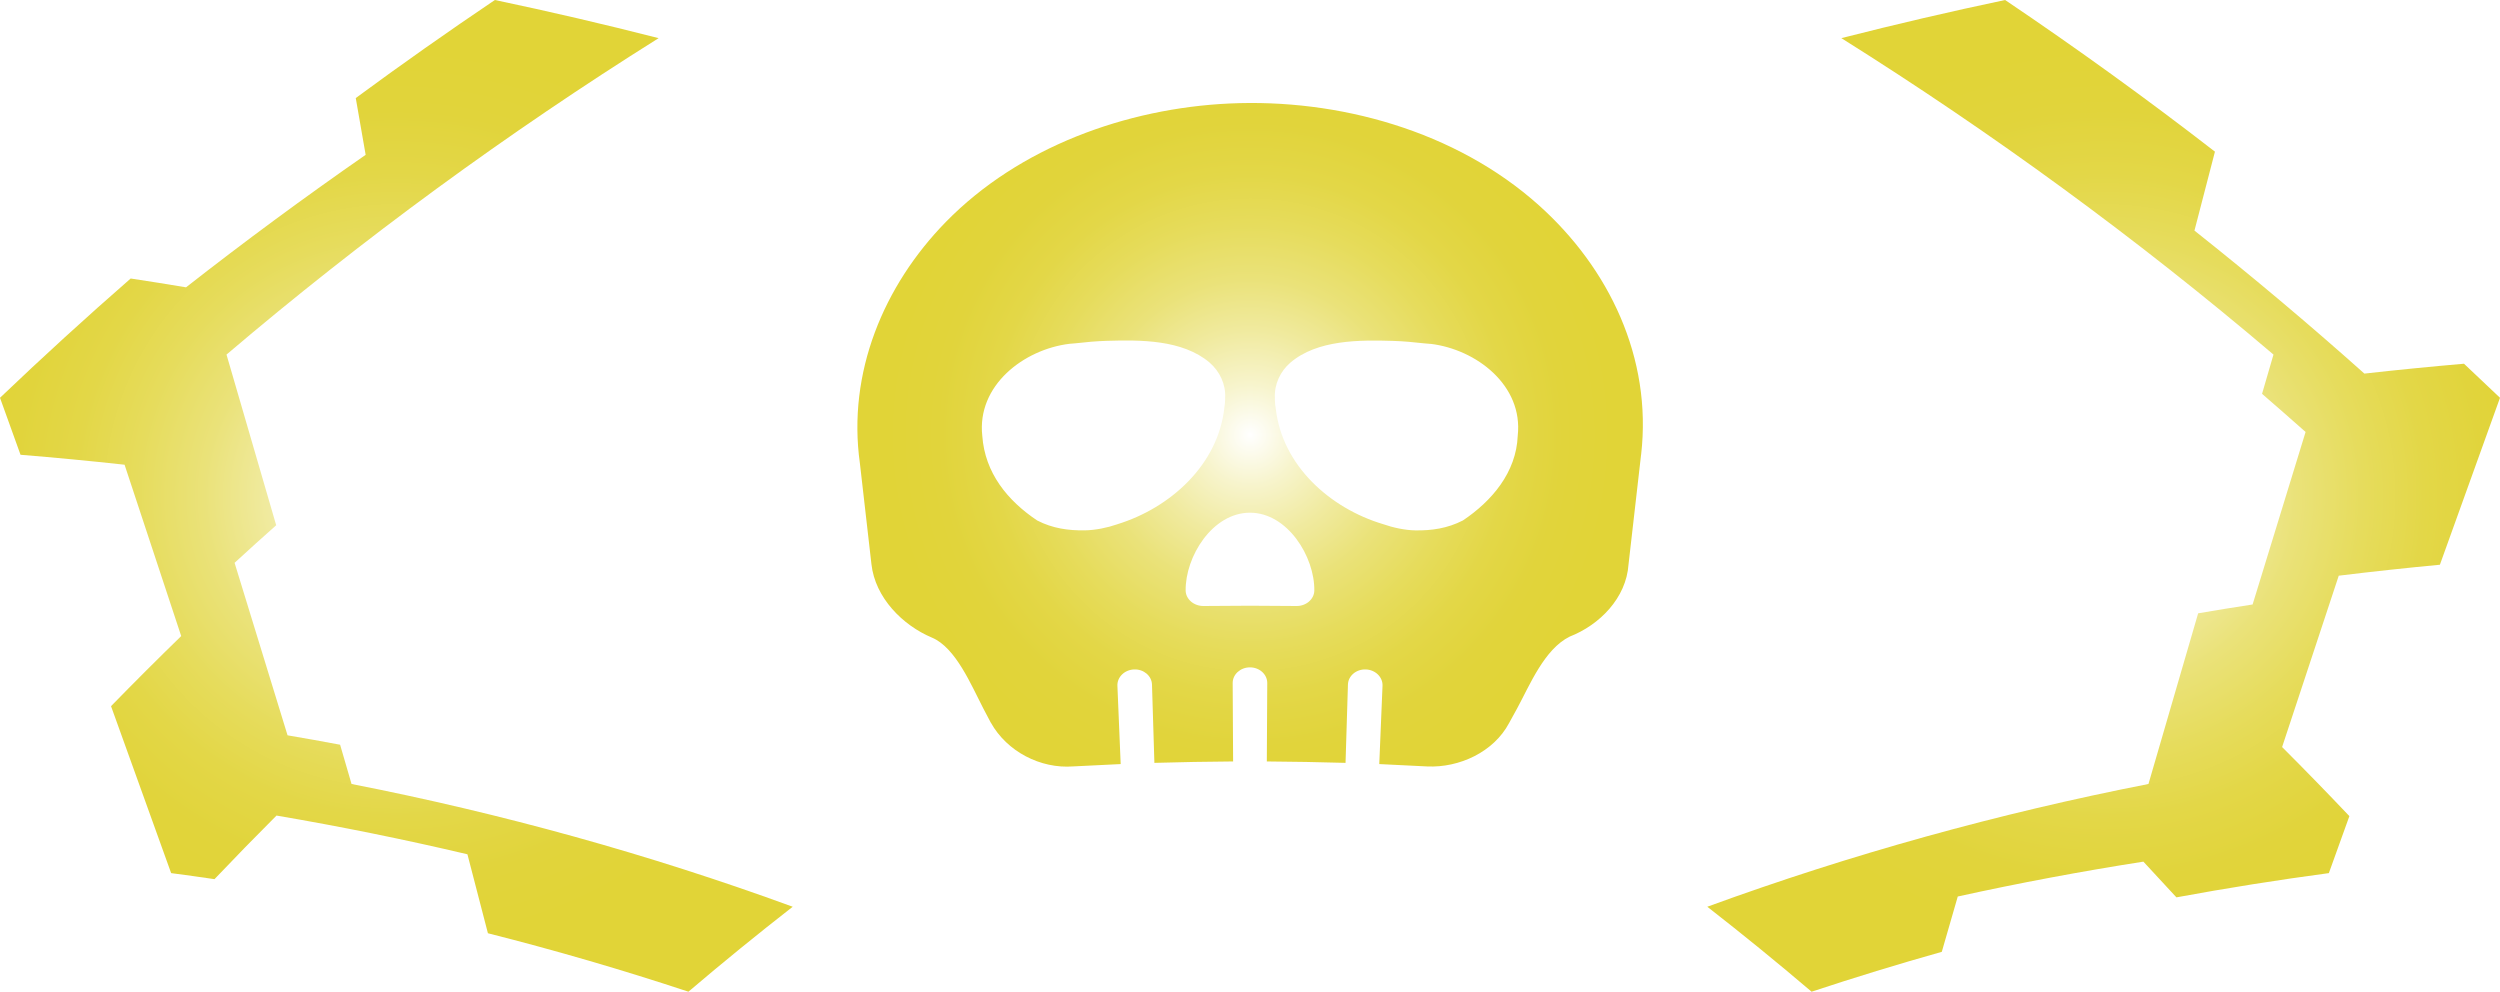
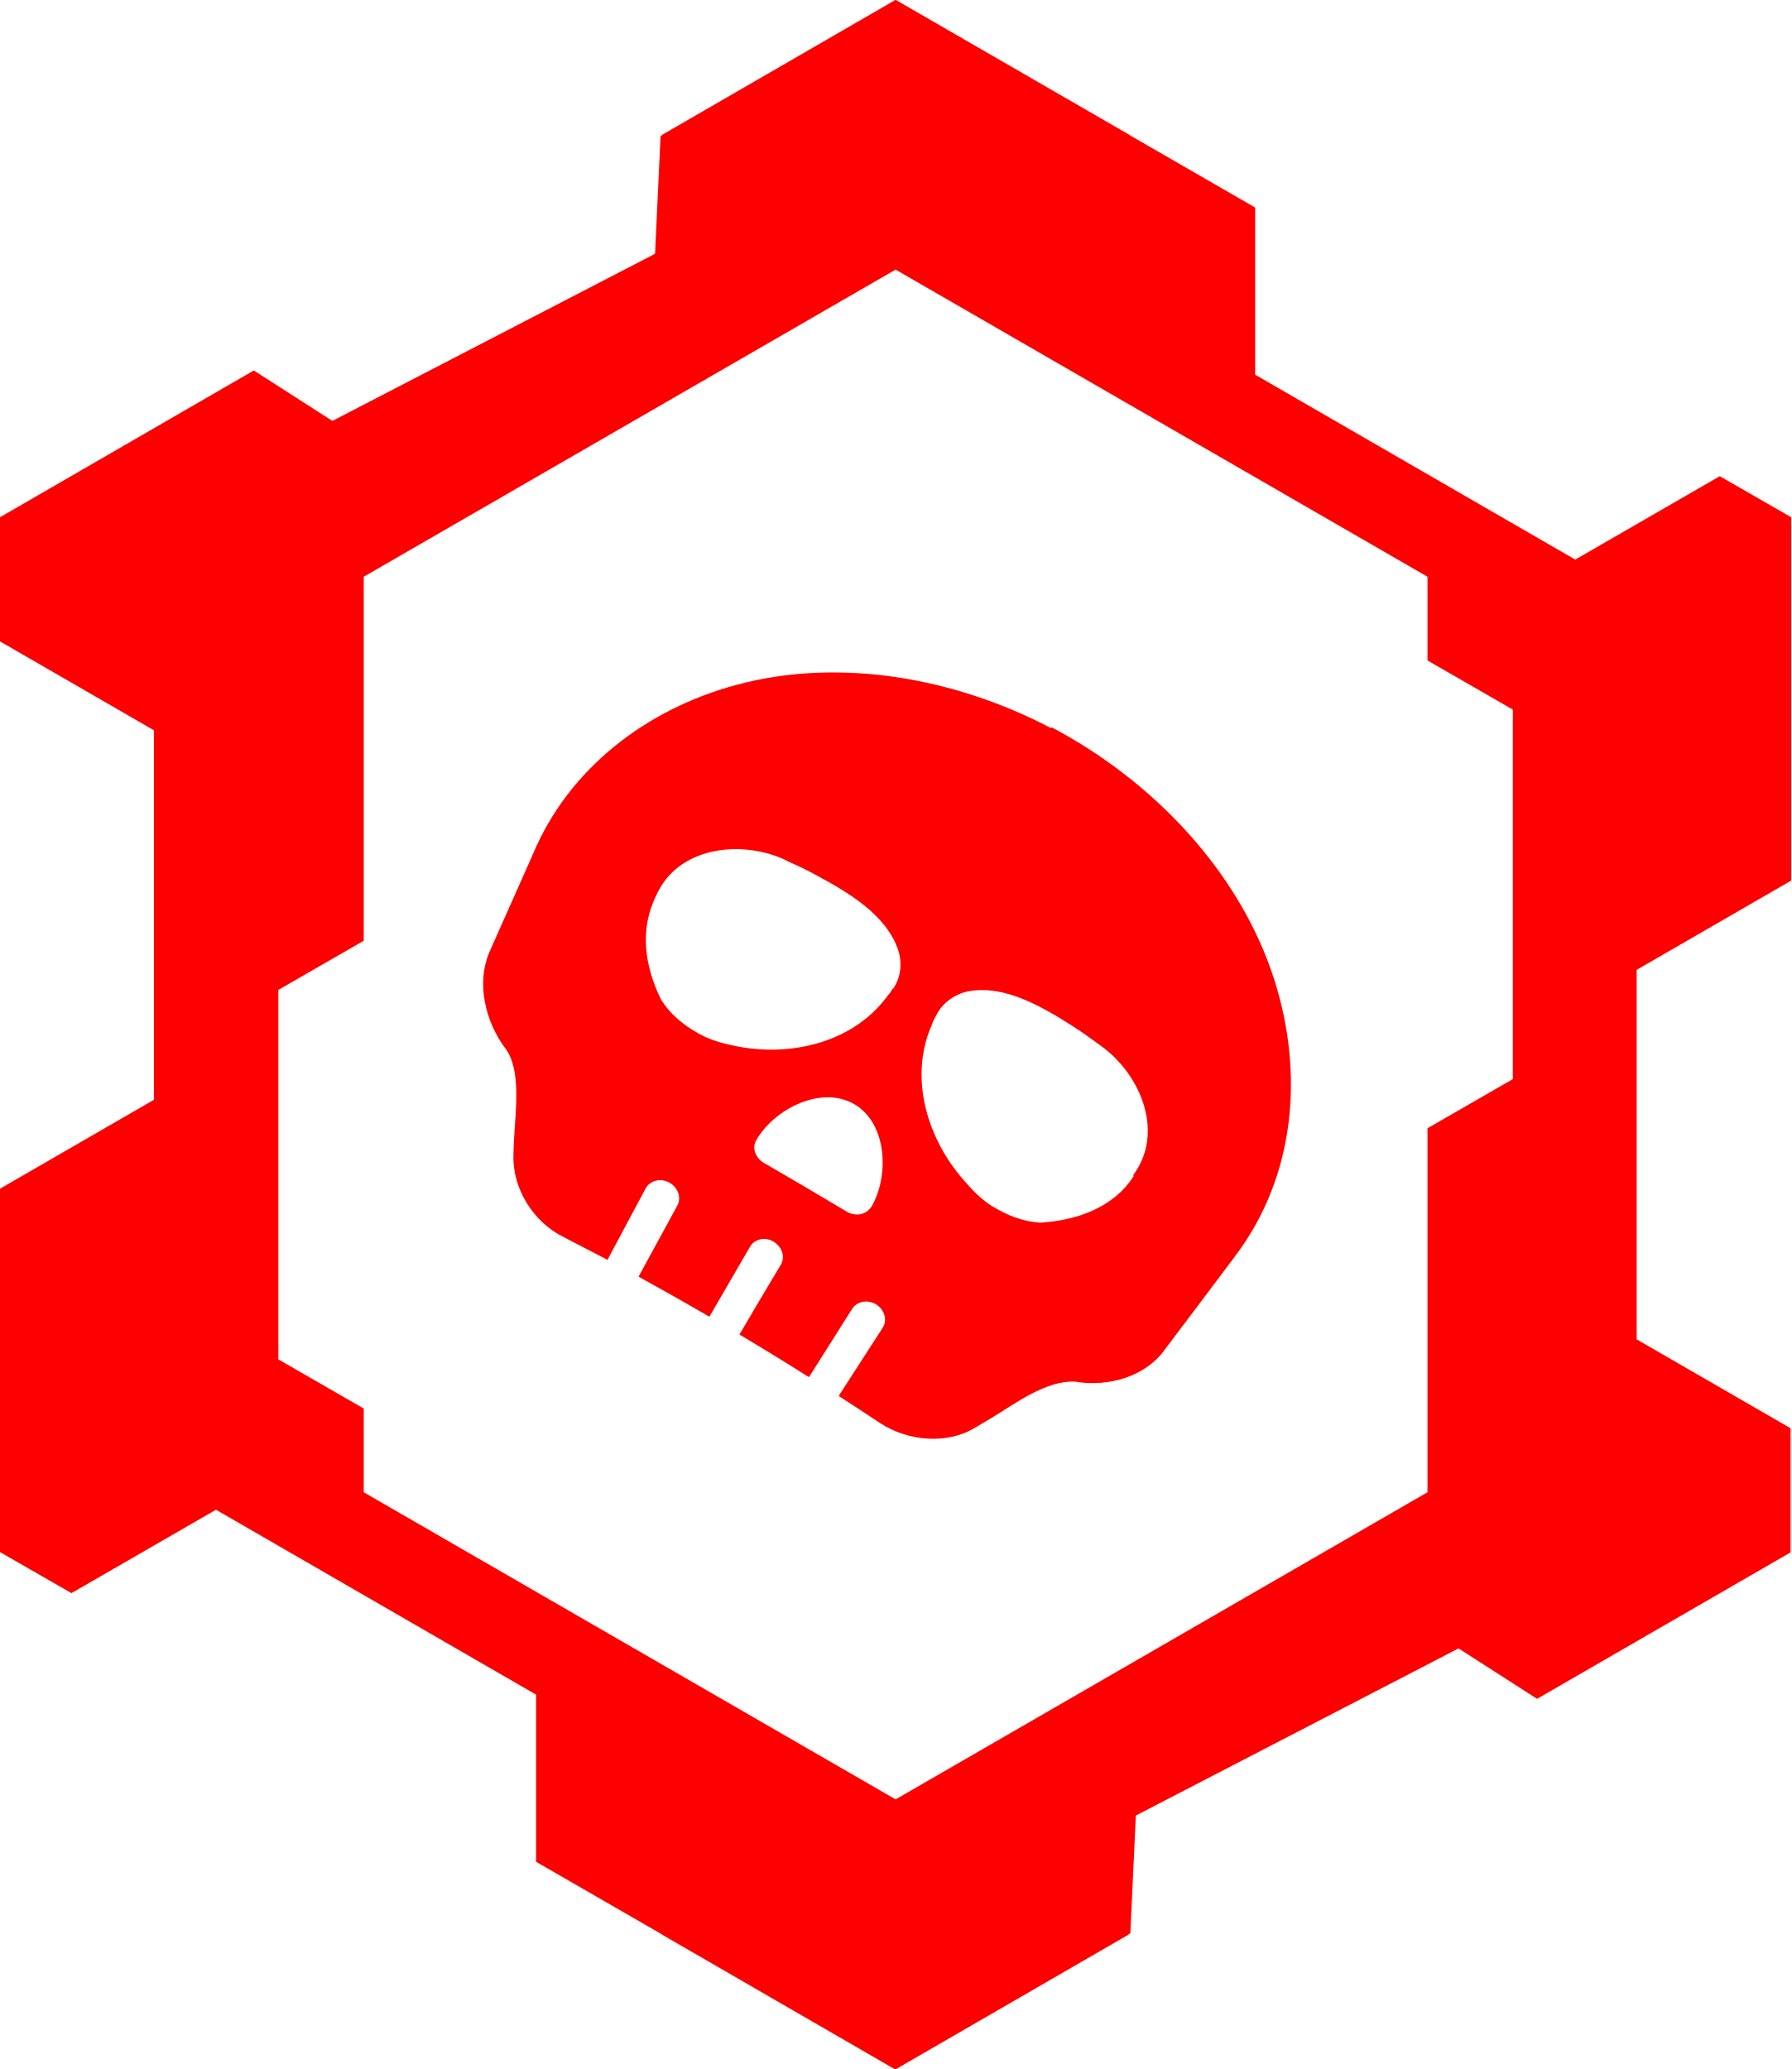
- <svg xmlns="http://www.w3.org/2000/svg" xmlns:xlink="http://www.w3.org/1999/xlink" id="Layer_2" data-name="Layer 2" viewBox="0 0 1446 573.6">
+ <svg xmlns="http://www.w3.org/2000/svg" id="Layer_2" data-name="Layer 2" viewBox="0 0 55.4 64">
  <defs>
    <style>
      .cls-1 {
-         fill: url(#radial-gradient-3);
-       }
- 
-       .cls-2 {
-         fill: url(#radial-gradient-2);
-       }
- 
-       .cls-3 {
-         fill: url(#radial-gradient);
+         fill: red;
      }
    </style>
-     <radialGradient id="radial-gradient" cx="229.25" cy="286.8" fx="229.25" fy="286.8" r="259.62" gradientUnits="userSpaceOnUse">
-       <stop offset="0" stop-color="#fff" />
-       <stop offset=".14" stop-color="#f7f4cc" />
-       <stop offset=".29" stop-color="#f0ea9e" />
-       <stop offset=".43" stop-color="#eae279" />
-       <stop offset=".58" stop-color="#e6dc5c" />
-       <stop offset=".72" stop-color="#e3d747" />
-       <stop offset=".86" stop-color="#e1d43b" />
-       <stop offset="1" stop-color="#e1d437" />
-     </radialGradient>
-     <radialGradient id="radial-gradient-2" cx="1216.75" cy="286.8" fx="1216.75" fy="286.8" r="259.62" xlink:href="#radial-gradient" />
-     <radialGradient id="radial-gradient-3" cx="723.07" cy="251.5" fx="723.07" fy="251.5" r="210.29" xlink:href="#radial-gradient" />
  </defs>
  <g id="Layer_1-2" data-name="Layer 1">
    <g>
-       <path class="cls-3" d="M159.75,303.8c-9.58-32.9-19.16-65.81-28.74-98.71,78.8-67.04,162.31-128.04,249.94-183.03-31.42-8.03-62.98-15.38-94.71-22.06-27.22,18.35-54.04,37.24-80.47,56.71,1.9,10.95,3.81,21.89,5.72,32.84-35.36,24.56-69.99,50.1-103.89,76.64-10.66-1.79-21.33-3.48-32.02-5.1C49.87,183.52,24.68,206.51,0,230.08c3.96,10.99,7.91,21.97,11.87,32.96,20.09,1.64,40.15,3.56,60.18,5.75,10.92,33.04,21.84,66.07,32.76,99.11-13.71,13.34-27.24,26.85-40.59,40.54,11.59,32.19,23.18,64.38,34.77,96.57,8.37,1.1,16.73,2.26,25.07,3.49,11.81-12.41,23.76-24.67,35.87-36.78,37.05,6.31,73.85,13.77,110.43,22.4,3.95,15.22,7.9,30.45,11.85,45.67,39.07,9.89,77.72,21.14,115.97,33.81,19.76-16.82,39.86-33.19,60.32-49.14-83.12-30.4-168.33-53.96-255.17-71.01-2.2-7.57-4.41-15.13-6.61-22.7-10.11-1.91-20.25-3.71-30.4-5.44-10.21-33.26-20.42-66.52-30.64-99.78,7.97-7.31,15.98-14.56,24.07-21.73Z" />
-       <path class="cls-2" d="M1411.23,326.65c11.59-32.19,23.18-64.38,34.77-96.57-6.91-6.6-13.85-13.17-20.83-19.7-19.23,1.66-38.43,3.56-57.61,5.71-31.96-28.53-64.72-56.08-98.29-82.7,3.95-15.22,7.9-30.45,11.85-45.67C1241.63,57.14,1201.17,27.92,1159.75,0c-31.73,6.69-63.29,14.04-94.71,22.06,87.63,54.99,171.14,115.99,249.94,183.03-2.2,7.57-4.41,15.13-6.61,22.7,8.44,7.3,16.83,14.65,25.18,22.06-10.21,33.26-20.43,66.52-30.64,99.78-10.52,1.6-21.02,3.32-31.5,5.11-9.58,32.9-19.16,65.81-28.74,98.71-86.84,17.05-172.05,40.61-255.17,71.01,20.47,15.95,40.57,32.32,60.32,49.14,24.94-8.26,50.03-15.94,75.31-23.06,3.07-10.67,6.15-21.34,9.24-32,35.59-7.83,71.36-14.54,107.36-20.17,6.41,6.85,12.78,13.74,19.11,20.66,29.28-5.4,58.66-10.06,88.17-14.02,3.96-10.99,7.91-21.97,11.87-32.96-12.79-13.49-25.76-26.81-38.91-39.96,10.92-33.04,21.84-66.07,32.76-99.11,19.47-2.38,38.97-4.49,58.5-6.34Z" />
-       <path class="cls-1" d="M949.23,262.91c6.44-55.89-18.56-107.83-59.17-144.2-48.09-43.07-116-61.79-179.03-58.84-59.37,2.78-121.49,25.05-163.99,68.54-35.88,36.72-57.03,87.14-49.68,139.54,2.23,19.45,4.46,38.91,6.68,58.36,2.15,19.48,18.13,35.4,34.99,42.48,13.81,5.8,22.78,27.62,29.66,40.87,1.56,3.01,3.15,5.92,4.41,8.37,0-.01.01-.02.02-.03,9.26,16.65,28.66,26.75,47.66,25.29,9.14-.5,18.27-.95,27.42-1.35-.63-15.1-1.26-30.2-1.89-45.29-.21-5,4.12-9.25,9.67-9.45,5.55-.2,10.17,3.72,10.33,8.73.46,15.1.93,30.21,1.39,45.31,15.17-.44,30.35-.71,45.53-.82-.08-15.11-.16-30.22-.25-45.33-.03-5.01,4.45-9.09,10-9.09s10.03,4.09,10,9.09c-.08,15.11-.16,30.22-.25,45.33,15.18.11,30.35.39,45.53.82.46-15.1.93-30.21,1.39-45.31.15-5,4.78-8.93,10.33-8.73,5.55.2,9.88,4.45,9.67,9.45-.63,15.1-1.26,30.2-1.88,45.29,9.23.4,18.47.86,27.7,1.37,18.54.86,38.46-8.32,47.36-25.05,1.36-2.55,3.04-5.48,4.72-8.59,7.24-13.36,15.7-34.19,30.29-41.42-.01,0-.02,0-.03,0,17.41-6.76,32.83-22.39,34.13-41.83,2.42-21.17,4.85-42.35,7.27-63.52ZM646.23,303.25s0,0,0,0c-5.84,2.02-12.72,3.41-18.77,3.51-9.55.15-18.76-1.15-27.57-5.73-17.16-11.46-30.23-27.55-31.73-48.88-3.27-29.17,23.99-50.06,50.4-53.29,1.42-.12,2.12-.18,3.54-.3,5.96-.69,12.04-1.24,18-1.42,19.26-.58,43.77-.81,59.56,12.59,0,0,0,.01,0,.02,5.88,5.11,9.45,12.61,8.95,20.46,0,.39,0,.58,0,.97-.02,1.42-.15,2.83-.39,4.23-3.45,33.32-31.29,58.4-62.01,67.83ZM757.07,347.98c-1.95,1.67-4.58,2.59-7.28,2.53-.01,0-.02,0-.03,0-17.85-.22-35.7-.22-53.55,0-2.69.04-5.32-.86-7.28-2.53-1.95-1.67-3.11-3.97-3.15-6.36-.26-19.7,15.5-45.08,37.21-45.08,21.65,0,37.47,25.38,37.21,45.08-.03,2.39-1.19,4.7-3.14,6.36ZM846.12,301.04c-8.82,4.55-18.07,5.91-27.57,5.73-5.98-.11-12.83-1.58-18.62-3.62-.01,0-.02,0-.03,0,.01,0,.02,0,.03,0-30.48-9.11-58.23-33.71-62.01-66.64-.33-1.73-.51-3.45-.53-5.2,0-.48,0-.72,0-1.2-.41-7.8,3.16-15.37,8.95-20.34,15.55-13.35,40.2-13.19,59.56-12.59,5.96.18,12.03.76,18,1.43,1.36.11,2.04.17,3.4.29.06,0,.09,0,.14,0,0,0,0-.01,0-.02,26.39,3.17,53.69,23.99,50.41,53.17-.83,21.16-14.95,37.77-31.74,49Z" />
+       <path class="cls-1" d="M55.4,27.24v-11.24l-2.21-1.27-4.47,2.58-9.9-5.72v-5.17l-3.9-2.25h.01S27.71,0,27.71,0h-.01s-.01,0-.01,0l-7.21,4.17h.01s-.06.04-.06.04l-.17,3.64-9.98,5.17-2.43-1.56L0,16v3.84l4.76,2.75v11.43l-4.76,2.75v11.24l2.21,1.27,4.47-2.58,9.9,5.72v5.17l3.9,2.25h-.01s7.21,4.17,7.21,4.17h.01s.01,0,.01,0l7.21-4.17h-.01s.06-.04.06-.04l.17-3.64,9.98-5.17,2.43,1.56,7.84-4.53v-3.84l-4.76-2.75v-11.43l4.76-2.75ZM46.79,33.38l-2.64,1.52v11.26l-16.45,9.5-16.45-9.5v-2.59l-2.64-1.52v-11.43l2.64-1.52v-11.26l16.45-9.5,16.45,9.5v2.59l2.64,1.52v11.43Z" />
+       <path class="cls-1" d="M32.5,22.52c-2.91-1.53-6.5-2.21-9.74-1.33-2.74.74-5.17,2.56-6.29,5.26-.44.99-.88,1.98-1.32,2.97-.44.99-.13,2.2.48,3.01.5.66.31,1.96.27,2.78-.01.19-.02.37-.02.52,0,0,0,0,0,0-.03,1.05.62,2.08,1.56,2.54.45.23.9.47,1.35.7.39-.74.79-1.48,1.18-2.21.13-.24.46-.33.73-.18.27.15.38.46.25.71-.4.73-.8,1.47-1.2,2.2.74.41,1.47.82,2.19,1.24.42-.72.84-1.45,1.26-2.17.14-.24.47-.31.73-.15s.36.48.22.71c-.43.72-.86,1.44-1.28,2.16.72.43,1.44.87,2.15,1.32.45-.71.89-1.41,1.34-2.12.15-.23.48-.29.74-.13s.35.49.2.72l-1.36,2.11c.43.28.86.56,1.28.84.86.56,2.07.68,2.96.13.14-.08.3-.18.47-.28.72-.43,1.71-1.19,2.61-1.13,0,0,0,0,0,0,1.02.17,2.19-.15,2.8-1.04.71-.94,1.42-1.88,2.13-2.83,1.88-2.48,2.14-5.66,1.23-8.54-1.08-3.4-3.8-6.2-6.89-7.83ZM26.94,37.34c-.07.11-.19.19-.33.22-.14.02-.29,0-.42-.08,0,0,0,0,0,0-.85-.51-1.7-1.01-2.55-1.5-.13-.07-.23-.19-.28-.32-.05-.13-.04-.28.03-.39.54-.95,2-1.72,3.04-1.11,1.03.61,1.07,2.26.51,3.19ZM27.61,30.58l-.03.05c-.04.07-.09.13-.14.19-1.1,1.49-3.13,1.91-4.86,1.5h0c-.33-.07-.7-.19-.99-.36-.46-.26-.86-.58-1.15-1.05-.5-1.03-.67-2.16-.14-3.22.66-1.48,2.55-1.71,3.9-1.13.07.03.11.05.18.09.3.13.61.28.9.44.94.51,2.11,1.19,2.49,2.27,0,0,0,0,0,0,.14.41.1.87-.15,1.23ZM35.07,36.37c-.63.99-1.77,1.38-2.89,1.45-.55-.03-1.03-.23-1.48-.5-.28-.17-.57-.44-.79-.7,0,0,0,0,0,0,0,0,0,0,0,0-1.2-1.29-1.83-3.24-1.09-4.92.03-.09.07-.18.12-.26.01-.02.02-.03.03-.06.2-.38.58-.64,1-.72,1.12-.2,2.29.5,3.19,1.07.28.18.55.37.82.57.06.04.09.07.15.11,0,0,0,0,0,0,0,0,0,0,0,0,1.17.89,1.89,2.65.91,3.95Z" />
    </g>
  </g>
</svg>
